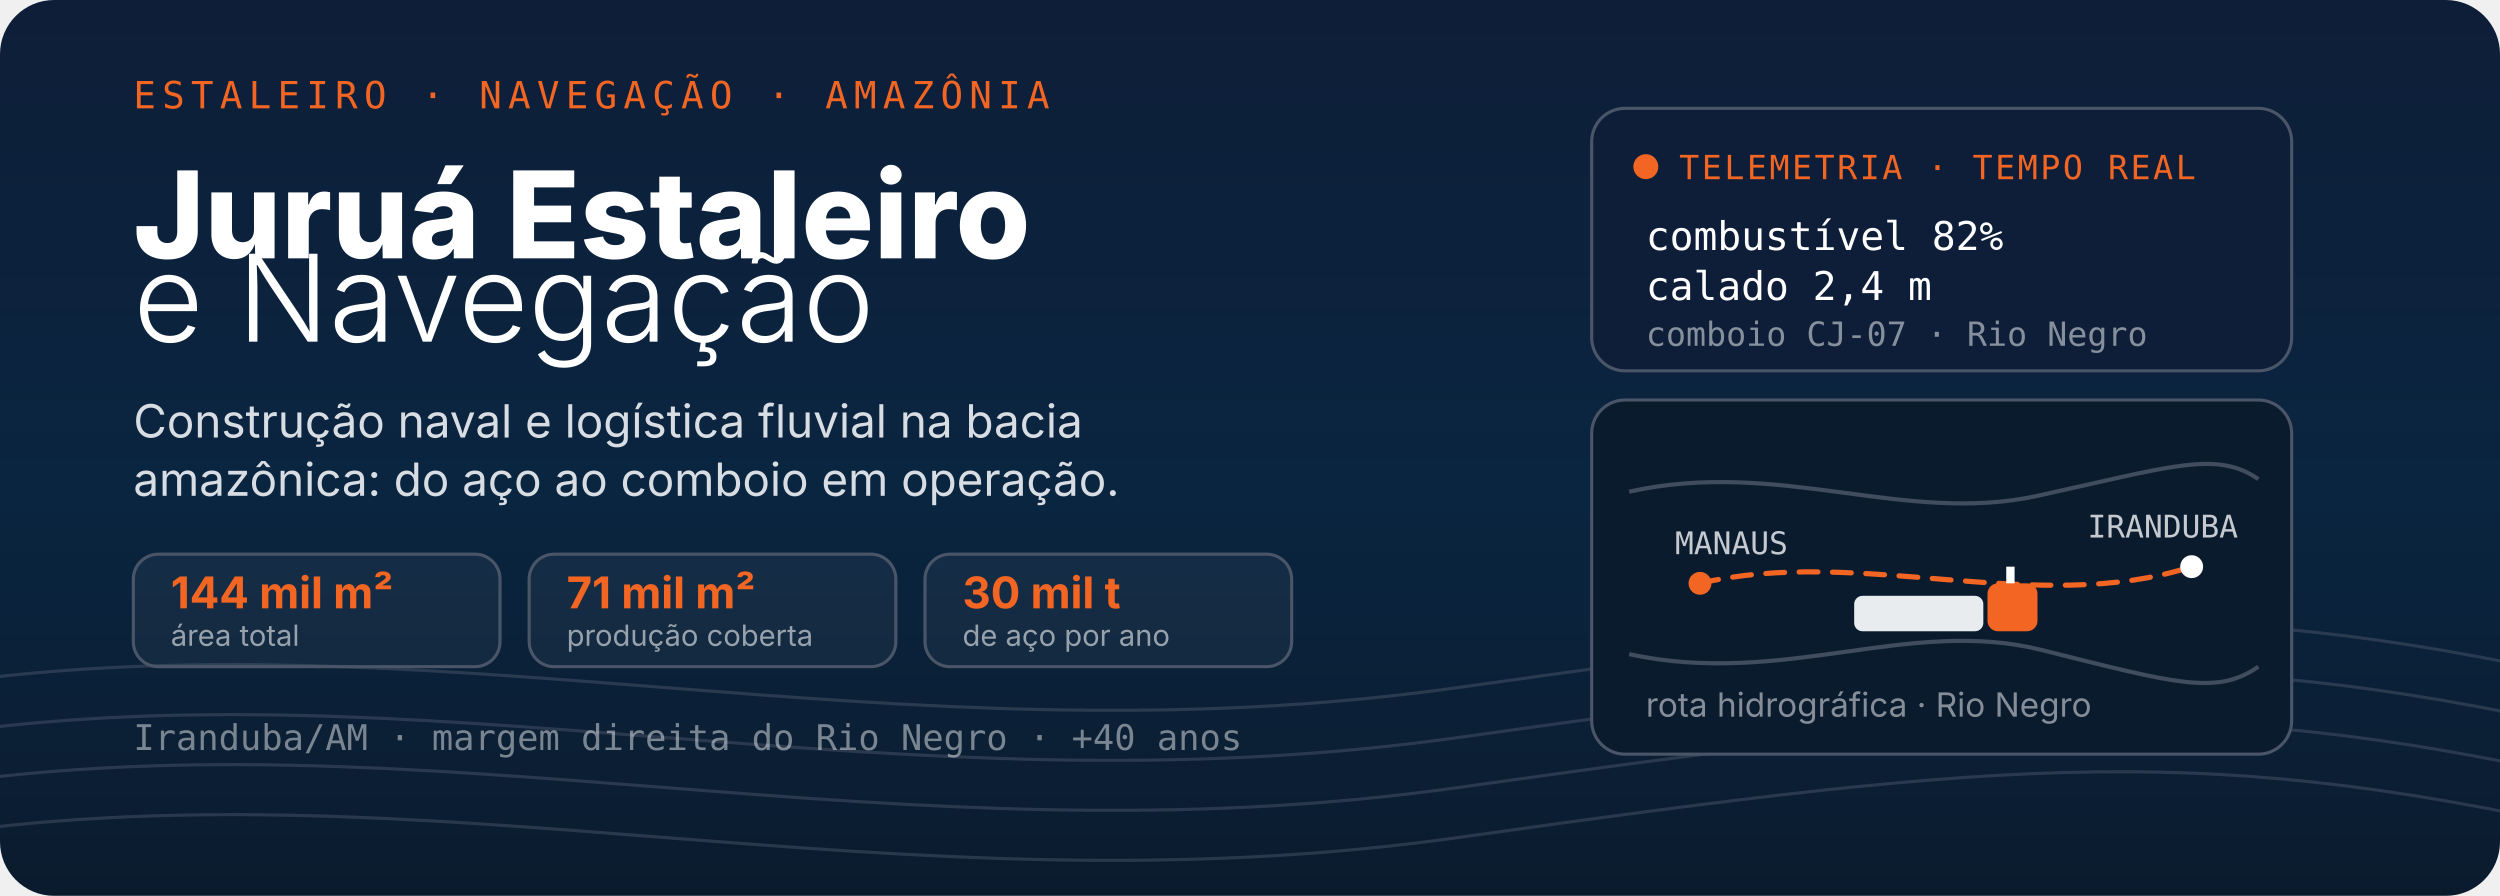
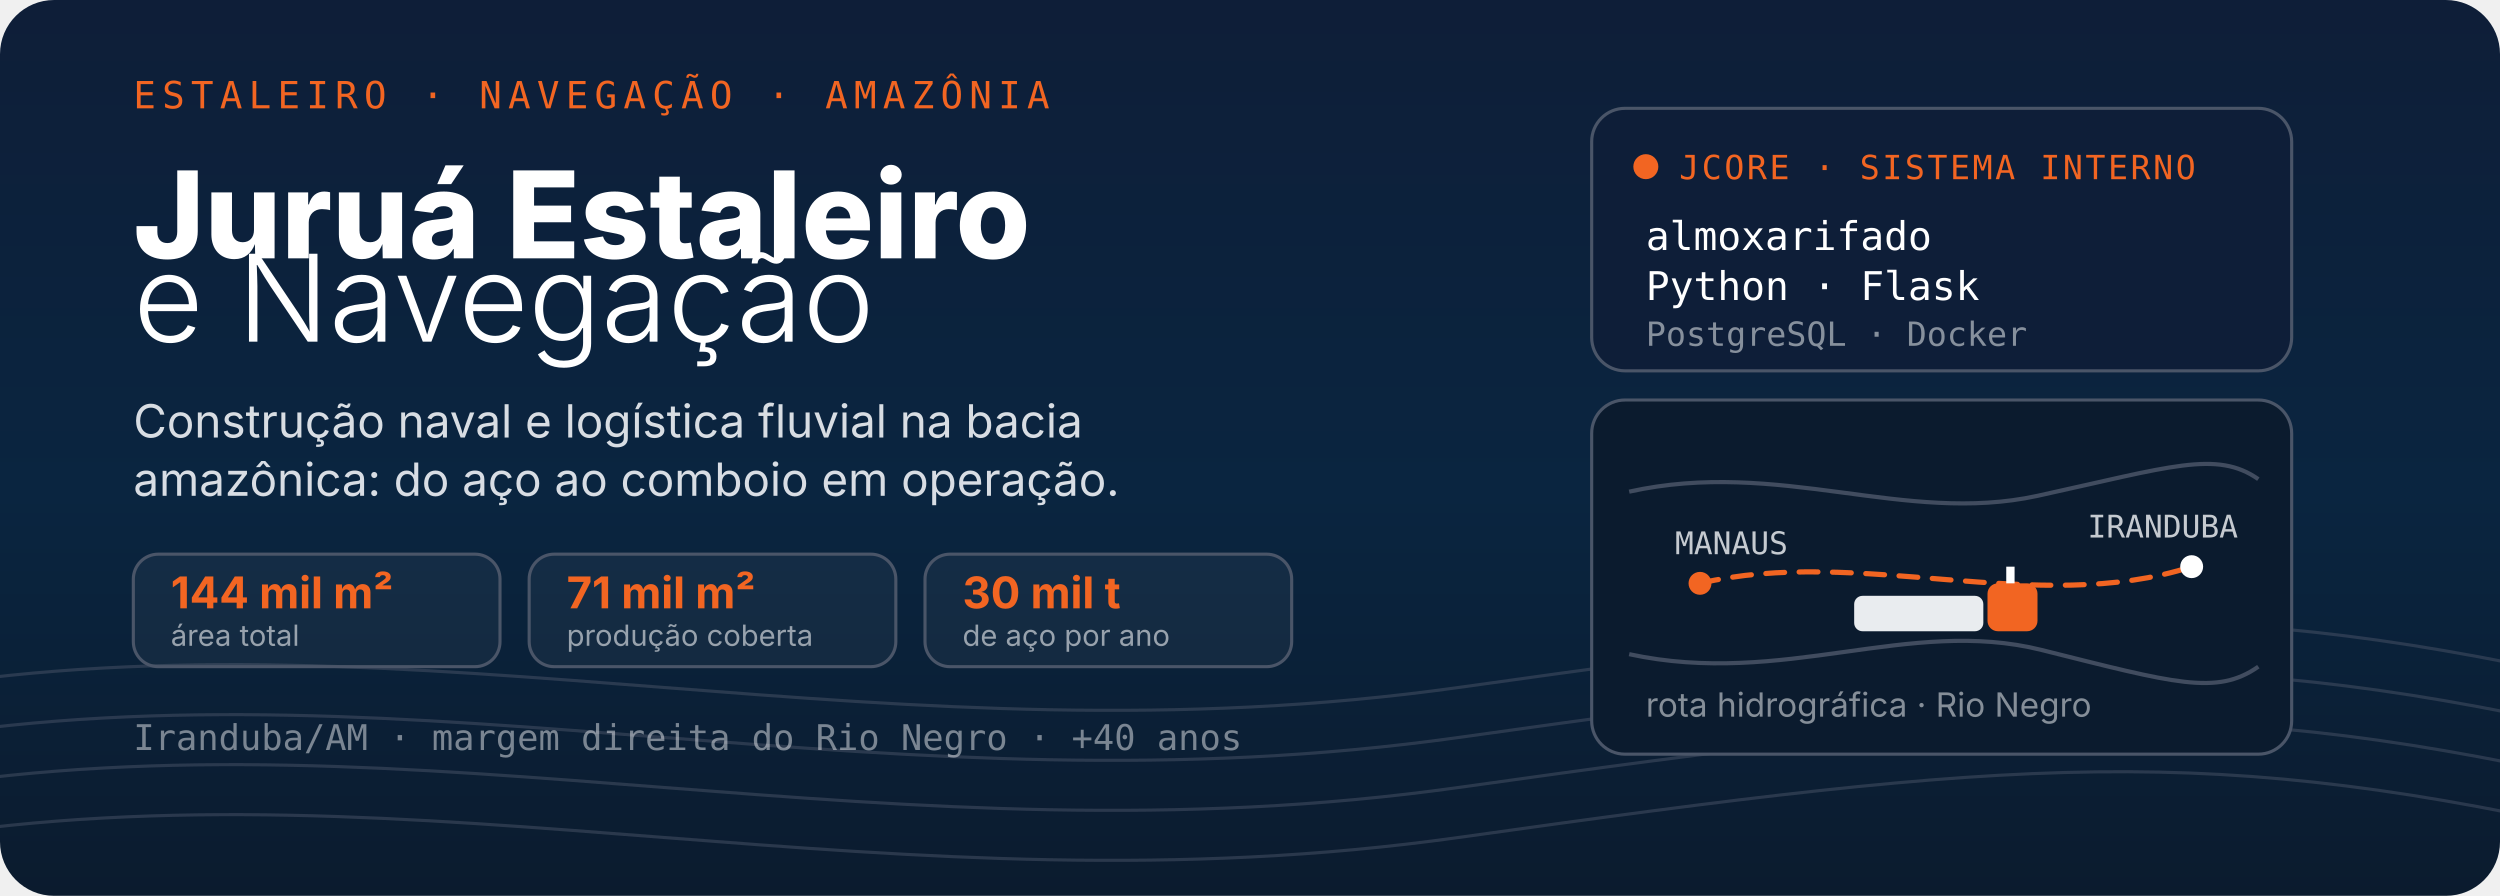
<svg xmlns="http://www.w3.org/2000/svg" width="1200" height="430" viewBox="0 0 1200 430" role="img" aria-labelledby="heroTitle heroDesc">
  <defs>
    <linearGradient id="navy" x1="0" y1="0" x2="0" y2="1">
      <stop offset="0" stop-color="#0E1E38" />
      <stop offset="0.55" stop-color="#0A2540" />
      <stop offset="1" stop-color="#0B1B2E" />
    </linearGradient>
    <clipPath id="heroClip">
      <rect width="1200" height="430" rx="26" />
    </clipPath>
  </defs>
  <g clip-path="url(#heroClip)">
    <rect width="1200" height="430" fill="url(#navy)" />
    <g fill="none" stroke="#4A5568" stroke-opacity="0.5" stroke-width="1.5">
      <path d="M-40 330 C 200 292, 430 368, 700 330 S 1060 284, 1260 330" />
      <path d="M-40 354 C 200 316, 430 392, 700 354 S 1060 308, 1260 354" />
      <path d="M-40 378 C 200 340, 430 416, 700 378 S 1060 332, 1260 378" />
      <path d="M-40 402 C 200 364, 430 440, 700 402 S 1060 356, 1260 402" />
    </g>
    <g transform="translate(64 52)">
      <text font-family="ui-monospace,SFMono-Regular,Menlo,monospace" font-size="18" letter-spacing="3" fill="#F26522">ESTALEIRO · NAVEGAÇÃO · AMAZÔNIA</text>
      <text x="0" y="72" font-family="-apple-system,BlinkMacSystemFont,Segoe UI,sans-serif" font-size="58" font-weight="800" fill="#FFFFFF">Juruá Estaleiro</text>
      <text x="0" y="112" font-family="-apple-system,BlinkMacSystemFont,Segoe UI,sans-serif" font-size="58" font-weight="300" fill="#FFFFFF">e Navegação</text>
      <text x="0" y="158" font-family="-apple-system,BlinkMacSystemFont,Segoe UI,sans-serif" font-size="22" fill="#F4F6F9" opacity="0.88">Construção naval e logística fluvial na bacia</text>
      <text x="0" y="186" font-family="-apple-system,BlinkMacSystemFont,Segoe UI,sans-serif" font-size="22" fill="#F4F6F9" opacity="0.88">amazônica: do aço ao comboio em operação.</text>
      <g transform="translate(0 214)">
        <rect width="176" height="54" rx="12" fill="#FFFFFF" fill-opacity="0.04" stroke="#4A5568" stroke-width="1.5" />
        <text x="18" y="26" font-family="-apple-system,BlinkMacSystemFont,Segoe UI,sans-serif" font-size="21" font-weight="700" fill="#F26522">144 mil m²</text>
        <text x="18" y="44" font-family="-apple-system,BlinkMacSystemFont,Segoe UI,sans-serif" font-size="14" fill="#E9ECEF" opacity="0.62">área total</text>
        <rect x="190" width="176" height="54" rx="12" fill="#FFFFFF" fill-opacity="0.04" stroke="#4A5568" stroke-width="1.5" />
        <text x="208" y="26" font-family="-apple-system,BlinkMacSystemFont,Segoe UI,sans-serif" font-size="21" font-weight="700" fill="#F26522">71 mil m²</text>
        <text x="208" y="44" font-family="-apple-system,BlinkMacSystemFont,Segoe UI,sans-serif" font-size="14" fill="#E9ECEF" opacity="0.62">produção coberta</text>
        <rect x="380" width="176" height="54" rx="12" fill="#FFFFFF" fill-opacity="0.04" stroke="#4A5568" stroke-width="1.5" />
        <text x="398" y="26" font-family="-apple-system,BlinkMacSystemFont,Segoe UI,sans-serif" font-size="21" font-weight="700" fill="#F26522">30 mil t</text>
        <text x="398" y="44" font-family="-apple-system,BlinkMacSystemFont,Segoe UI,sans-serif" font-size="14" fill="#E9ECEF" opacity="0.62">de aço por ano</text>
      </g>
      <text x="0" y="308" font-family="ui-monospace,SFMono-Regular,Menlo,monospace" font-size="17" fill="#E9ECEF" opacity="0.5">Iranduba/AM · margem direita do Rio Negro · +40 anos</text>
    </g>
    <g transform="translate(764 52)">
      <rect width="336" height="126" rx="16" fill="#0E1E38" stroke="#4A5568" stroke-width="1.5" />
      <circle cx="26" cy="28" r="6" fill="#F26522" />
-       <text x="42" y="34" font-family="ui-monospace,SFMono-Regular,Menlo,monospace" font-size="16" fill="#F26522" letter-spacing="1.2">TELEMETRIA · TEMPO REAL</text>
-       <text x="26" y="68" font-family="ui-monospace,SFMono-Regular,Menlo,monospace" font-size="19" fill="#FFFFFF">combustível  82%</text>
-       <text x="26" y="92" font-family="ui-monospace,SFMono-Regular,Menlo,monospace" font-size="19" fill="#FFFFFF">calado  2,4 m</text>
-       <text x="26" y="114" font-family="ui-monospace,SFMono-Regular,Menlo,monospace" font-size="16" fill="#E9ECEF" opacity="0.55">comboio CJ-07 · Rio Negro</text>
+       <text x="42" y="34" font-family="ui-monospace,SFMono-Regular,Menlo,monospace" font-size="16" fill="#F26522" letter-spacing="1.2">JCORE · SISTEMA INTERNO</text>
+       <text x="26" y="68" font-family="ui-monospace,SFMono-Regular,Menlo,monospace" font-size="19" fill="#FFFFFF">almoxarifado</text>
+       <text x="26" y="92" font-family="ui-monospace,SFMono-Regular,Menlo,monospace" font-size="19" fill="#FFFFFF">Python · Flask</text>
+       <text x="26" y="114" font-family="ui-monospace,SFMono-Regular,Menlo,monospace" font-size="16" fill="#E9ECEF" opacity="0.55">PostgreSQL · Docker</text>
    </g>
    <g transform="translate(764 192)">
      <rect width="336" height="170" rx="16" fill="#0B1B2E" stroke="#4A5568" stroke-width="1.5" />
      <path d="M18 44 C 90 28, 150 60, 214 46 S 300 24, 320 38" fill="none" stroke="#4A5568" stroke-opacity="0.85" stroke-width="2" />
      <path d="M18 122 C 92 138, 152 104, 216 120 S 300 142, 320 128" fill="none" stroke="#4A5568" stroke-opacity="0.85" stroke-width="2" />
      <path d="M52 88 C 128 70, 214 104, 288 80" fill="none" stroke="#F26522" stroke-width="2.5" stroke-dasharray="9 7" stroke-linecap="round" />
      <circle cx="52" cy="88" r="5.5" fill="#F26522" />
      <circle cx="288" cy="80" r="5.5" fill="#FFFFFF" />
      <g transform="translate(126 88)">
        <rect x="0" y="6" width="62" height="17" rx="4" fill="#E9ECEF" />
        <rect x="64" y="0" width="24" height="23" rx="5" fill="#F26522" />
        <rect x="73" y="-8" width="4" height="8" fill="#FFFFFF" />
      </g>
      <text x="40" y="74" font-family="ui-monospace,SFMono-Regular,Menlo,monospace" font-size="15" fill="#F4F6F9" opacity="0.8">MANAUS</text>
      <text x="238" y="66" font-family="ui-monospace,SFMono-Regular,Menlo,monospace" font-size="15" fill="#F4F6F9" opacity="0.8">IRANDUBA</text>
      <text x="26" y="152" font-family="-apple-system,BlinkMacSystemFont,Segoe UI,sans-serif" font-size="16" fill="#E9ECEF" opacity="0.55">rota hidrográfica · Rio Negro</text>
    </g>
  </g>
</svg>
